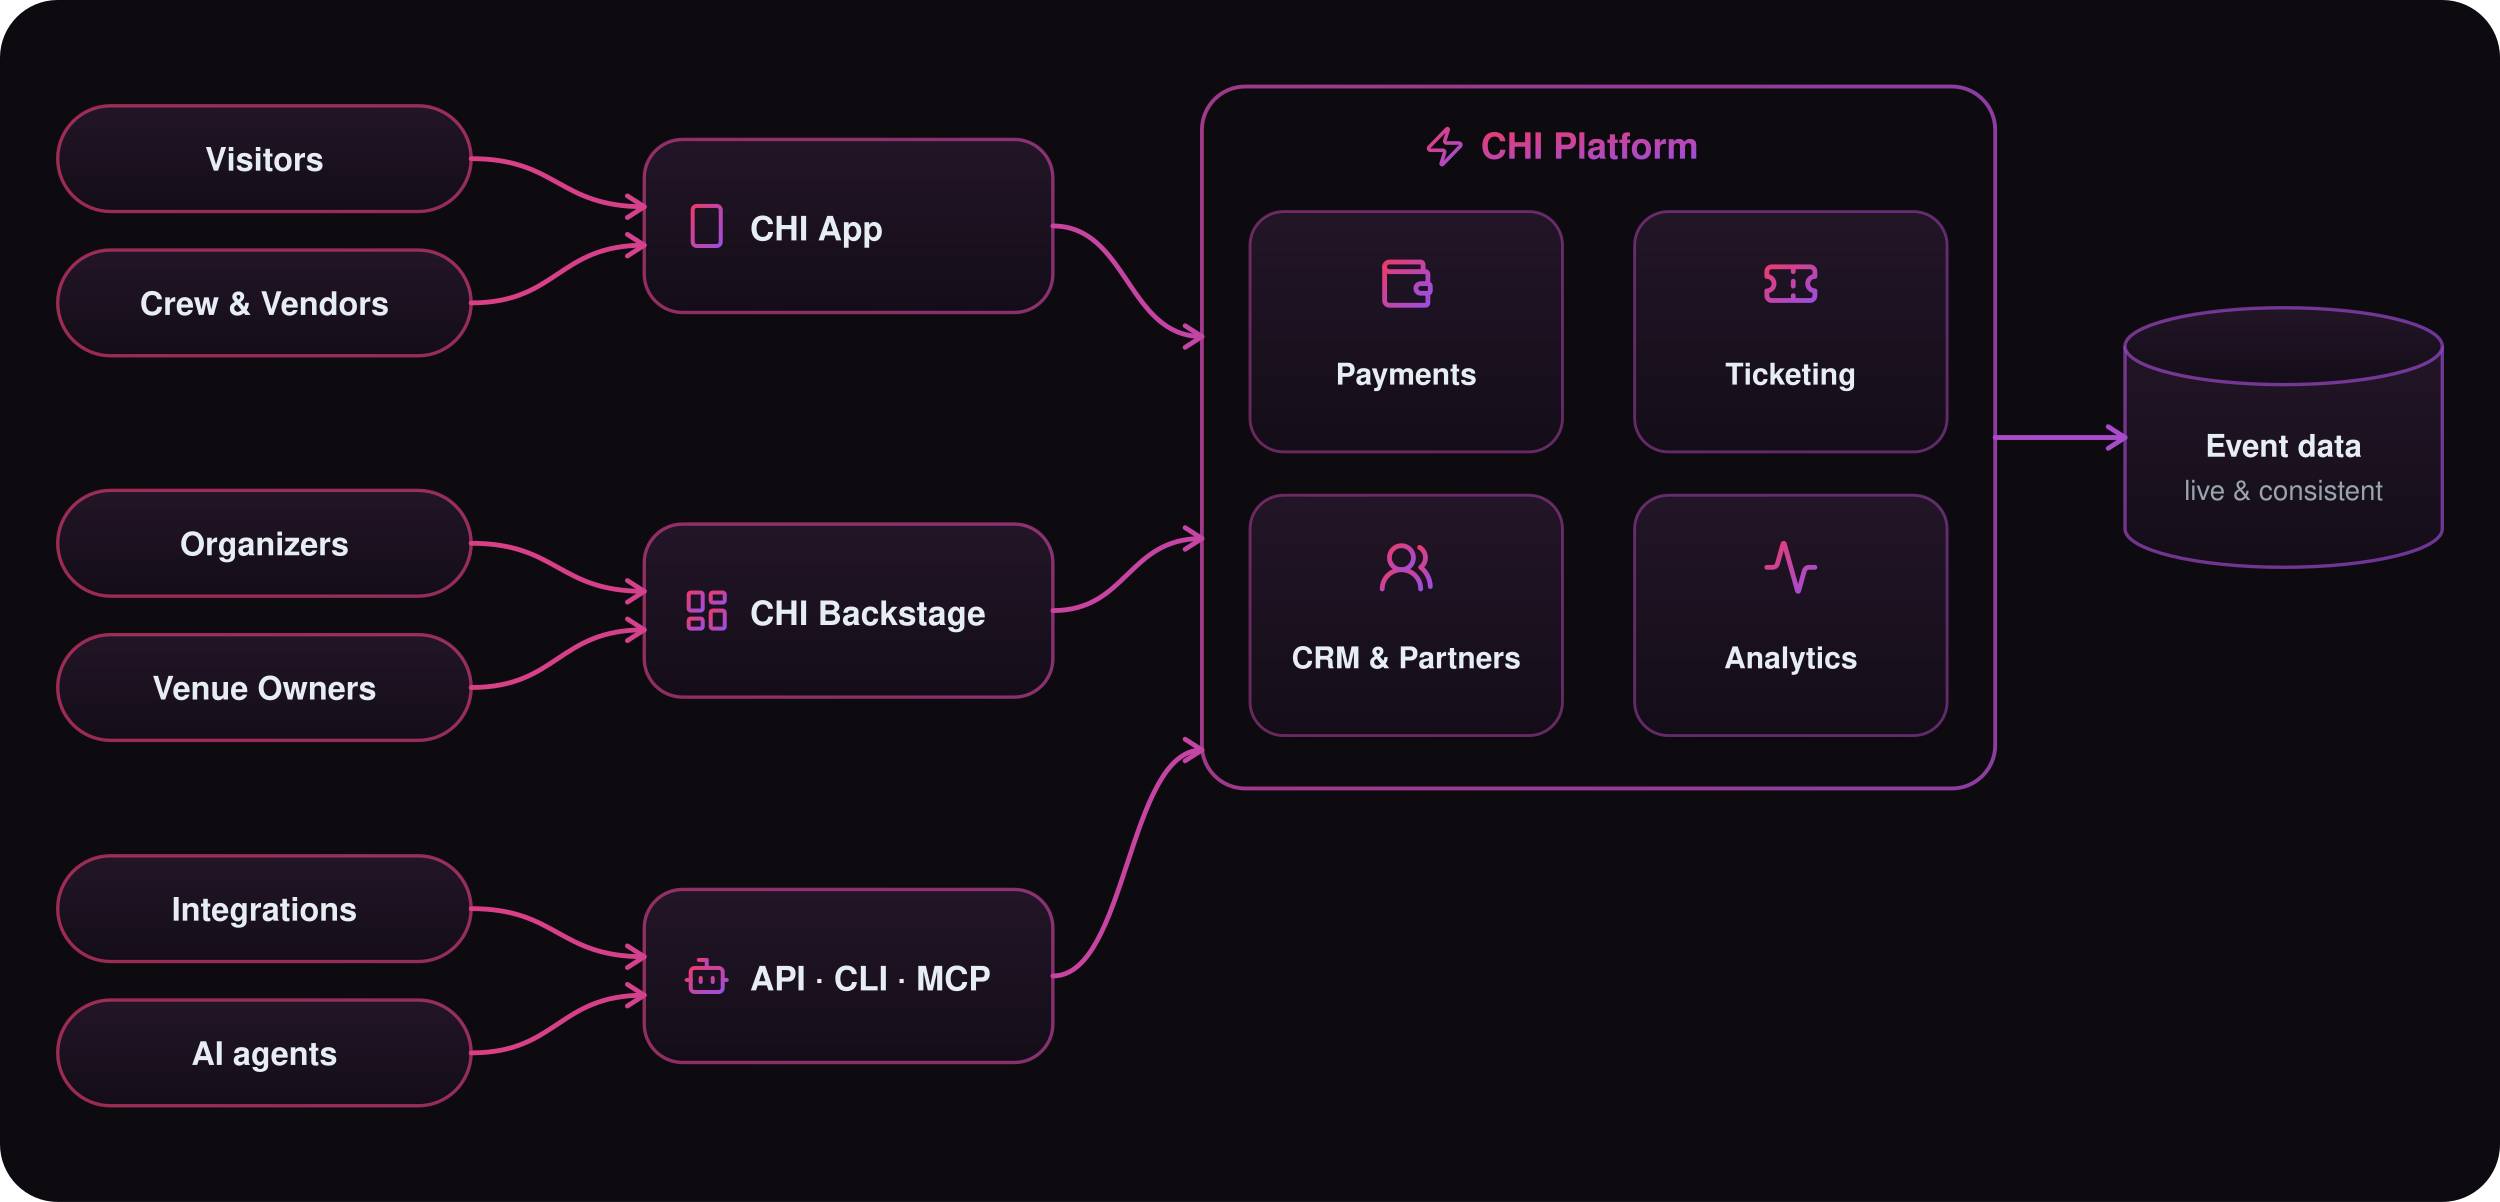
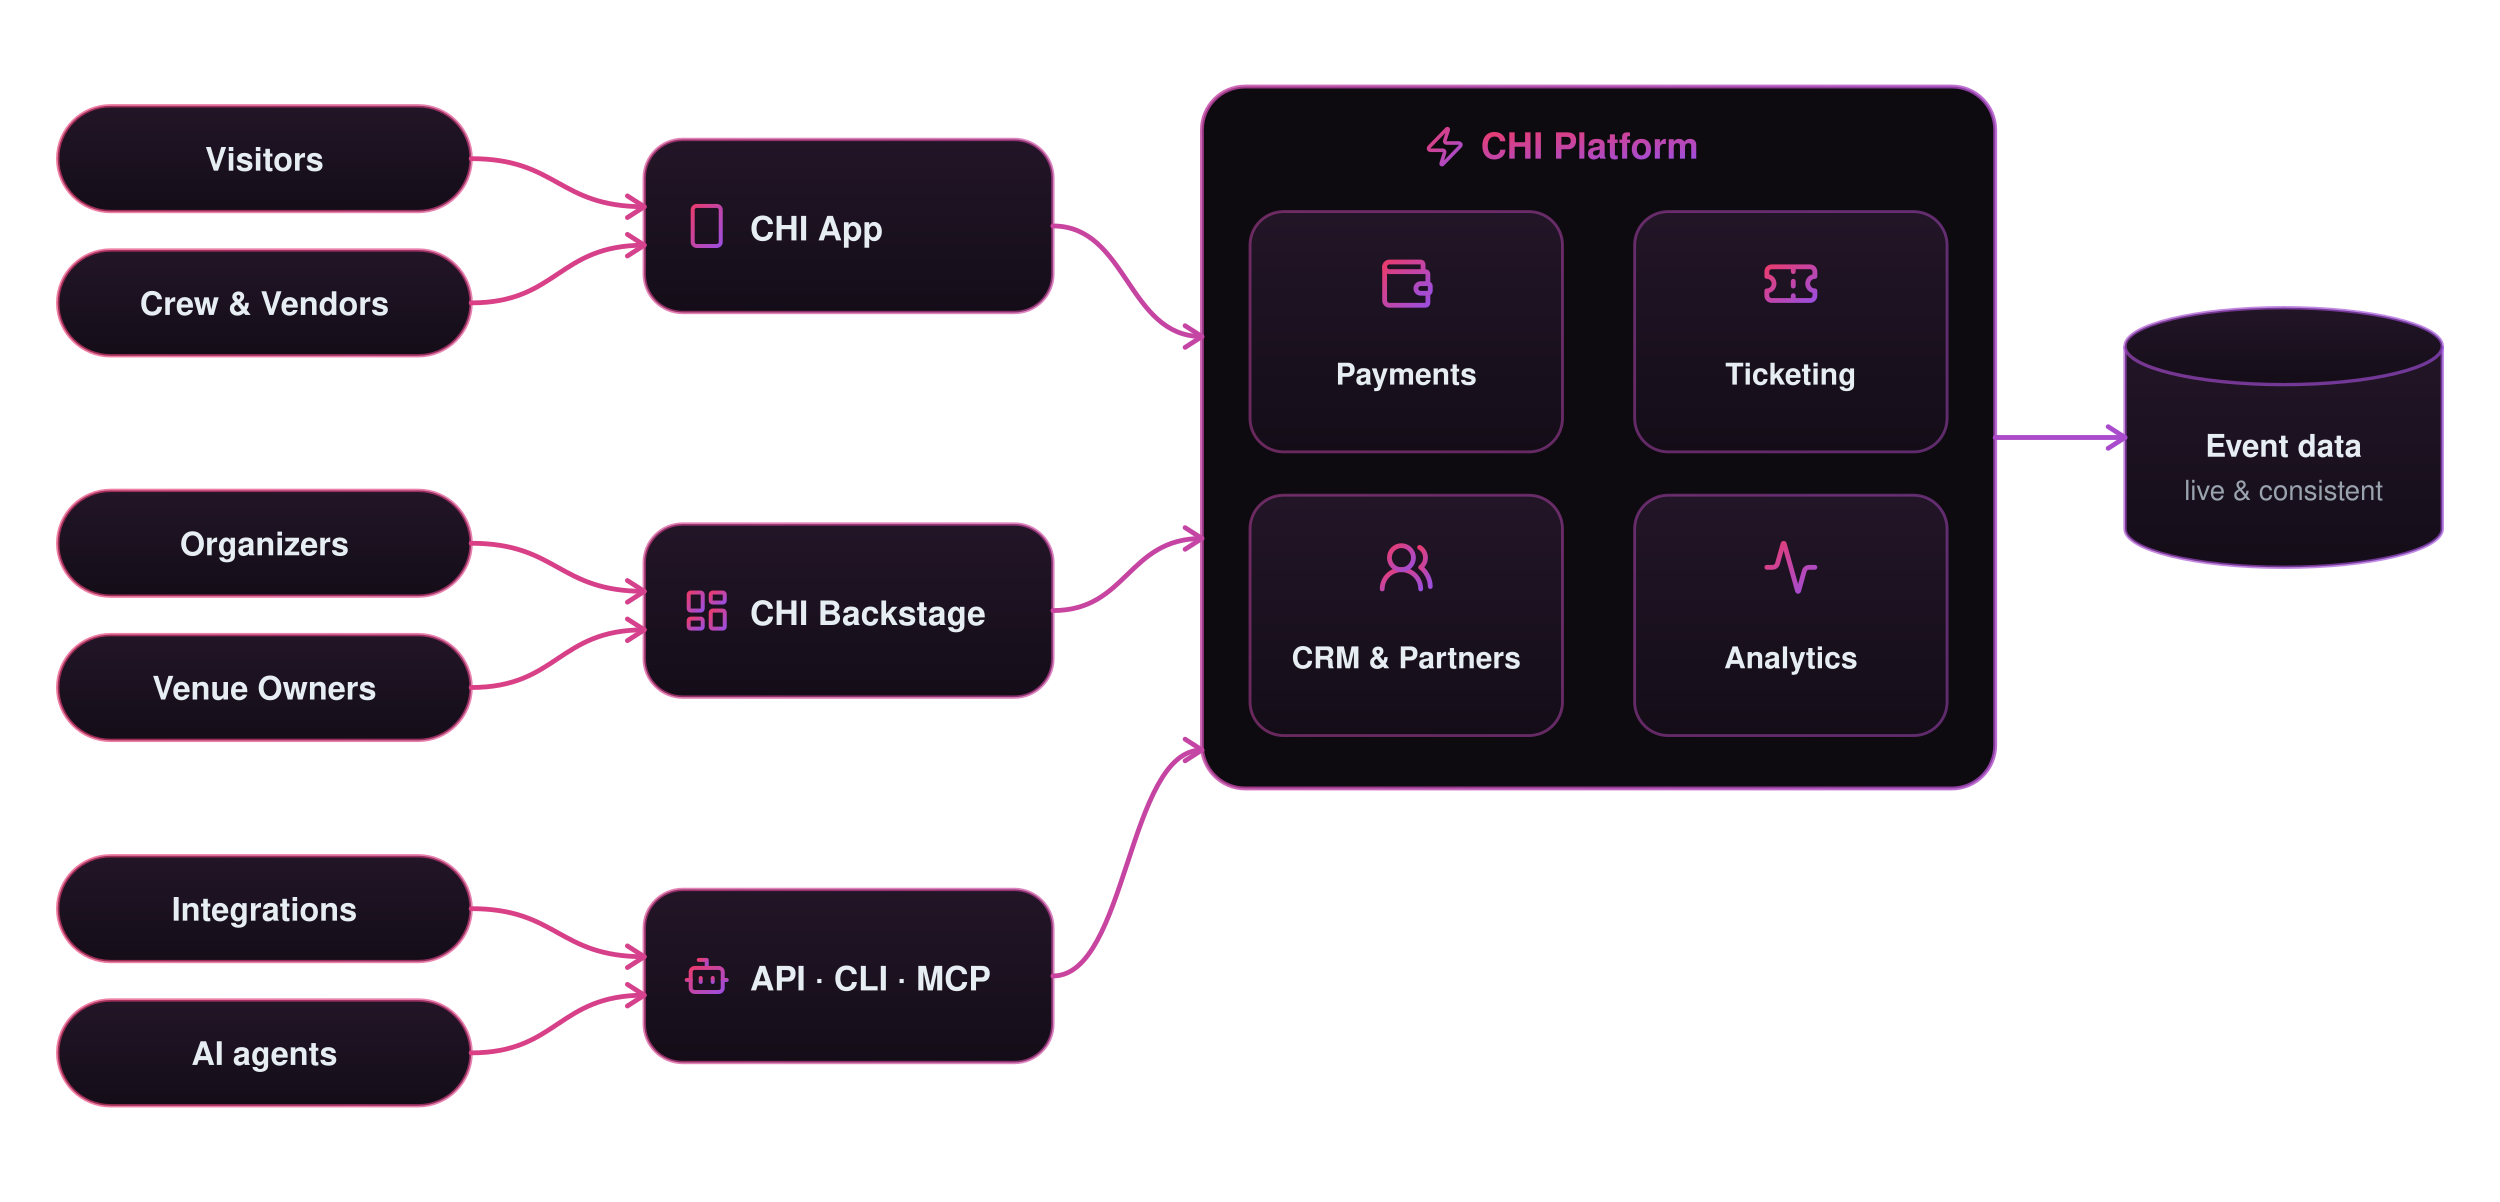
<svg xmlns="http://www.w3.org/2000/svg" width="1040" height="500" viewBox="0 0 1040 500" role="img" aria-labelledby="ft fd">
-   <rect width="1040" height="500" rx="24" fill="#0d0a10" />
  <defs>
    <linearGradient id="flow" x1="0" y1="0" x2="1040" y2="0" gradientUnits="userSpaceOnUse">
      <stop offset="0" stop-color="#E83C70" />
      <stop offset="1" stop-color="#9D4EDD" />
    </linearGradient>
    <linearGradient id="card" x1="0" y1="0" x2="0" y2="1">
      <stop offset="0" stop-color="#221527" />
      <stop offset="1" stop-color="#140d18" />
    </linearGradient>
    <linearGradient id="g" x1="0" y1="0" x2="1" y2="1">
      <stop offset="0" stop-color="#E83C70" />
      <stop offset="1" stop-color="#9D4EDD" />
    </linearGradient>
  </defs>
  <rect x="24" y="44" width="172" height="44" rx="22" fill="url(#card)" stroke="url(#flow)" stroke-opacity="0.65" stroke-width="1.4" />
  <text x="110" y="71" text-anchor="middle" fill="#e6edf3" font-family="-apple-system,'Segoe UI',Helvetica,Arial,sans-serif" font-size="13.5" font-weight="600">Visitors</text>
  <rect x="24" y="104" width="172" height="44" rx="22" fill="url(#card)" stroke="url(#flow)" stroke-opacity="0.65" stroke-width="1.4" />
  <text x="110" y="131" text-anchor="middle" fill="#e6edf3" font-family="-apple-system,'Segoe UI',Helvetica,Arial,sans-serif" font-size="13.5" font-weight="600">Crew &amp; Vendors</text>
  <rect x="24" y="204" width="172" height="44" rx="22" fill="url(#card)" stroke="url(#flow)" stroke-opacity="0.65" stroke-width="1.4" />
  <text x="110" y="231" text-anchor="middle" fill="#e6edf3" font-family="-apple-system,'Segoe UI',Helvetica,Arial,sans-serif" font-size="13.5" font-weight="600">Organizers</text>
  <rect x="24" y="264" width="172" height="44" rx="22" fill="url(#card)" stroke="url(#flow)" stroke-opacity="0.65" stroke-width="1.4" />
  <text x="110" y="291" text-anchor="middle" fill="#e6edf3" font-family="-apple-system,'Segoe UI',Helvetica,Arial,sans-serif" font-size="13.5" font-weight="600">Venue Owners</text>
  <rect x="24" y="356" width="172" height="44" rx="22" fill="url(#card)" stroke="url(#flow)" stroke-opacity="0.65" stroke-width="1.4" />
  <text x="110" y="383" text-anchor="middle" fill="#e6edf3" font-family="-apple-system,'Segoe UI',Helvetica,Arial,sans-serif" font-size="13.5" font-weight="600">Integrations</text>
  <rect x="24" y="416" width="172" height="44" rx="22" fill="url(#card)" stroke="url(#flow)" stroke-opacity="0.65" stroke-width="1.4" />
  <text x="110" y="443" text-anchor="middle" fill="#e6edf3" font-family="-apple-system,'Segoe UI',Helvetica,Arial,sans-serif" font-size="13.5" font-weight="600">AI agents</text>
  <rect x="268" y="58" width="170" height="72" rx="16" fill="url(#card)" stroke="url(#flow)" stroke-opacity="0.65" stroke-width="1.4" />
  <g transform="translate(284,84) scale(0.833)">
    <g fill="none" stroke="url(#g)" stroke-linecap="round" stroke-linejoin="round" stroke-width="2">
      <rect width="14" height="20" x="5" y="2" rx="2" ry="2" />
      <path d="M12 18h.01" />
    </g>
  </g>
  <text x="312" y="100" fill="#e6edf3" font-family="-apple-system,'Segoe UI',Helvetica,Arial,sans-serif" font-size="14" font-weight="600">CHI App</text>
  <rect x="268" y="218" width="170" height="72" rx="16" fill="url(#card)" stroke="url(#flow)" stroke-opacity="0.65" stroke-width="1.4" />
  <g transform="translate(284,244) scale(0.833)">
    <g fill="none" stroke="url(#g)" stroke-linecap="round" stroke-linejoin="round" stroke-width="2">
      <rect width="7" height="9" x="3" y="3" rx="1" />
      <rect width="7" height="5" x="14" y="3" rx="1" />
      <rect width="7" height="9" x="14" y="12" rx="1" />
      <rect width="7" height="5" x="3" y="16" rx="1" />
    </g>
  </g>
  <text x="312" y="260" fill="#e6edf3" font-family="-apple-system,'Segoe UI',Helvetica,Arial,sans-serif" font-size="14" font-weight="600">CHI Backstage</text>
  <rect x="268" y="370" width="170" height="72" rx="16" fill="url(#card)" stroke="url(#flow)" stroke-opacity="0.65" stroke-width="1.4" />
  <g transform="translate(284,396) scale(0.833)">
    <g fill="none" stroke="url(#g)" stroke-linecap="round" stroke-linejoin="round" stroke-width="2">
      <path d="M12 8V4H8" />
      <rect width="16" height="12" x="4" y="8" rx="2" />
      <path d="M2 14h2m16 0h2m-7-1v2m-6-2v2" />
    </g>
  </g>
  <text x="312" y="412" fill="#e6edf3" font-family="-apple-system,'Segoe UI',Helvetica,Arial,sans-serif" font-size="14" font-weight="600">API · CLI · MCP</text>
  <rect x="500" y="36" width="330" height="292" rx="18" fill="#0d0a10" stroke="url(#flow)" stroke-opacity="0.8" stroke-width="1.6" />
  <g transform="translate(592,52) scale(0.750)">
    <path fill="none" stroke="url(#g)" stroke-linecap="round" stroke-linejoin="round" stroke-width="2" d="M4 14a1 1 0 0 1-.78-1.63l9.9-10.2a.5.5 0 0 1 .86.46l-1.92 6.02A1 1 0 0 0 13 10h7a1 1 0 0 1 .78 1.63l-9.9 10.2a.5.5 0 0 1-.86-.46l1.92-6.02A1 1 0 0 0 11 14z" />
  </g>
  <text x="616" y="66" fill="url(#g)" font-family="-apple-system,'Segoe UI',Helvetica,Arial,sans-serif" font-size="15" font-weight="700">CHI Platform</text>
  <rect x="520" y="88" width="130" height="100" rx="14" fill="url(#card)" stroke="url(#flow)" stroke-opacity="0.5" stroke-width="1.2" />
  <g transform="translate(573,106) scale(1.000)">
    <g fill="none" stroke="url(#g)" stroke-linecap="round" stroke-linejoin="round" stroke-width="2">
      <path d="M19 7V4a1 1 0 0 0-1-1H5a2 2 0 0 0 0 4h15a1 1 0 0 1 1 1v4h-3a2 2 0 0 0 0 4h3a1 1 0 0 0 1-1v-2a1 1 0 0 0-1-1" />
      <path d="M3 5v14a2 2 0 0 0 2 2h15a1 1 0 0 0 1-1v-4" />
    </g>
  </g>
  <text x="585" y="160" text-anchor="middle" fill="#e6edf3" font-family="-apple-system,'Segoe UI',Helvetica,Arial,sans-serif" font-size="12.5" font-weight="600">Payments</text>
  <rect x="680" y="88" width="130" height="100" rx="14" fill="url(#card)" stroke="url(#flow)" stroke-opacity="0.5" stroke-width="1.2" />
  <g transform="translate(733,106) scale(1.000)">
    <path fill="none" stroke="url(#g)" stroke-linecap="round" stroke-linejoin="round" stroke-width="2" d="M2 9a3 3 0 0 1 0 6v2a2 2 0 0 0 2 2h16a2 2 0 0 0 2-2v-2a3 3 0 0 1 0-6V7a2 2 0 0 0-2-2H4a2 2 0 0 0-2 2Zm11-4v2m0 10v2m0-8v2" />
  </g>
  <text x="745" y="160" text-anchor="middle" fill="#e6edf3" font-family="-apple-system,'Segoe UI',Helvetica,Arial,sans-serif" font-size="12.5" font-weight="600">Ticketing</text>
  <rect x="520" y="206" width="130" height="100" rx="14" fill="url(#card)" stroke="url(#flow)" stroke-opacity="0.5" stroke-width="1.2" />
  <g transform="translate(573,224) scale(1.000)">
    <g fill="none" stroke="url(#g)" stroke-linecap="round" stroke-linejoin="round" stroke-width="2">
      <path d="M18 21a8 8 0 0 0-16 0" />
      <circle cx="10" cy="8" r="5" />
      <path d="M22 20c0-3.37-2-6.5-4-8a5 5 0 0 0-.45-8.3" />
    </g>
  </g>
  <text x="585" y="278" text-anchor="middle" fill="#e6edf3" font-family="-apple-system,'Segoe UI',Helvetica,Arial,sans-serif" font-size="12.5" font-weight="600">CRM &amp; Partners</text>
  <rect x="680" y="206" width="130" height="100" rx="14" fill="url(#card)" stroke="url(#flow)" stroke-opacity="0.5" stroke-width="1.2" />
  <g transform="translate(733,224) scale(1.000)">
    <path fill="none" stroke="url(#g)" stroke-linecap="round" stroke-linejoin="round" stroke-width="2" d="M22 12h-2.48a2 2 0 0 0-1.93 1.46l-2.35 8.36a.25.25 0 0 1-.48 0L9.24 2.18a.25.25 0 0 0-.48 0l-2.35 8.36A2 2 0 0 1 4.49 12H2" />
  </g>
  <text x="745" y="278" text-anchor="middle" fill="#e6edf3" font-family="-apple-system,'Segoe UI',Helvetica,Arial,sans-serif" font-size="12.5" font-weight="600">Analytics</text>
  <path d="M884 144 v76 a66.0 16 0 0 0 132 0 v-76" fill="url(#card)" stroke="url(#flow)" stroke-opacity="0.65" stroke-width="1.4" />
  <ellipse cx="950.0" cy="144" rx="66.0" ry="16" fill="url(#card)" stroke="url(#flow)" stroke-opacity="0.65" stroke-width="1.4" />
  <text x="950.0" y="190" text-anchor="middle" fill="#e6edf3" font-family="-apple-system,'Segoe UI',Helvetica,Arial,sans-serif" font-size="13" font-weight="600">Event data</text>
  <text x="950.0" y="208" text-anchor="middle" fill="#9aa4af" font-family="-apple-system,'Segoe UI',Helvetica,Arial,sans-serif" font-size="11.5">live &amp; consistent</text>
  <path d="M196 378 C232.0 378, 232.0 398, 268 398" fill="none" stroke="url(#flow)" stroke-width="2" stroke-linecap="round" />
  <path d="M261 393.5 L268 398 L261 402.5" fill="none" stroke="url(#flow)" stroke-width="2" stroke-linecap="round" stroke-linejoin="round" />
  <path d="M196 438 C232.0 438, 232.0 414, 268 414" fill="none" stroke="url(#flow)" stroke-width="2" stroke-linecap="round" />
  <path d="M261 409.5 L268 414 L261 418.5" fill="none" stroke="url(#flow)" stroke-width="2" stroke-linecap="round" stroke-linejoin="round" />
  <path d="M438 406 C469.0 406, 469.0 312, 500 312" fill="none" stroke="url(#flow)" stroke-width="2" stroke-linecap="round" />
  <path d="M493 307.5 L500 312 L493 316.5" fill="none" stroke="url(#flow)" stroke-width="2" stroke-linecap="round" stroke-linejoin="round" />
  <path d="M196 66 C232.0 66, 232.0 86, 268 86" fill="none" stroke="url(#flow)" stroke-width="2" stroke-linecap="round" />
  <path d="M261 81.5 L268 86 L261 90.5" fill="none" stroke="url(#flow)" stroke-width="2" stroke-linecap="round" stroke-linejoin="round" />
  <path d="M196 126 C232.0 126, 232.0 102, 268 102" fill="none" stroke="url(#flow)" stroke-width="2" stroke-linecap="round" />
  <path d="M261 97.5 L268 102 L261 106.5" fill="none" stroke="url(#flow)" stroke-width="2" stroke-linecap="round" stroke-linejoin="round" />
  <path d="M196 226 C232.0 226, 232.0 246, 268 246" fill="none" stroke="url(#flow)" stroke-width="2" stroke-linecap="round" />
  <path d="M261 241.5 L268 246 L261 250.5" fill="none" stroke="url(#flow)" stroke-width="2" stroke-linecap="round" stroke-linejoin="round" />
  <path d="M196 286 C232.0 286, 232.0 262, 268 262" fill="none" stroke="url(#flow)" stroke-width="2" stroke-linecap="round" />
  <path d="M261 257.5 L268 262 L261 266.5" fill="none" stroke="url(#flow)" stroke-width="2" stroke-linecap="round" stroke-linejoin="round" />
  <path d="M438 94 C469.0 94, 469.0 140, 500 140" fill="none" stroke="url(#flow)" stroke-width="2" stroke-linecap="round" />
  <path d="M493 135.5 L500 140 L493 144.5" fill="none" stroke="url(#flow)" stroke-width="2" stroke-linecap="round" stroke-linejoin="round" />
  <path d="M438 254 C469.0 254, 469.0 224, 500 224" fill="none" stroke="url(#flow)" stroke-width="2" stroke-linecap="round" />
  <path d="M493 219.5 L500 224 L493 228.5" fill="none" stroke="url(#flow)" stroke-width="2" stroke-linecap="round" stroke-linejoin="round" />
  <path d="M830 182 C857.0 182, 857.0 182, 884 182" fill="none" stroke="url(#flow)" stroke-width="2" stroke-linecap="round" />
  <path d="M877 177.5 L884 182 L877 186.5" fill="none" stroke="url(#flow)" stroke-width="2" stroke-linecap="round" stroke-linejoin="round" />
</svg>
